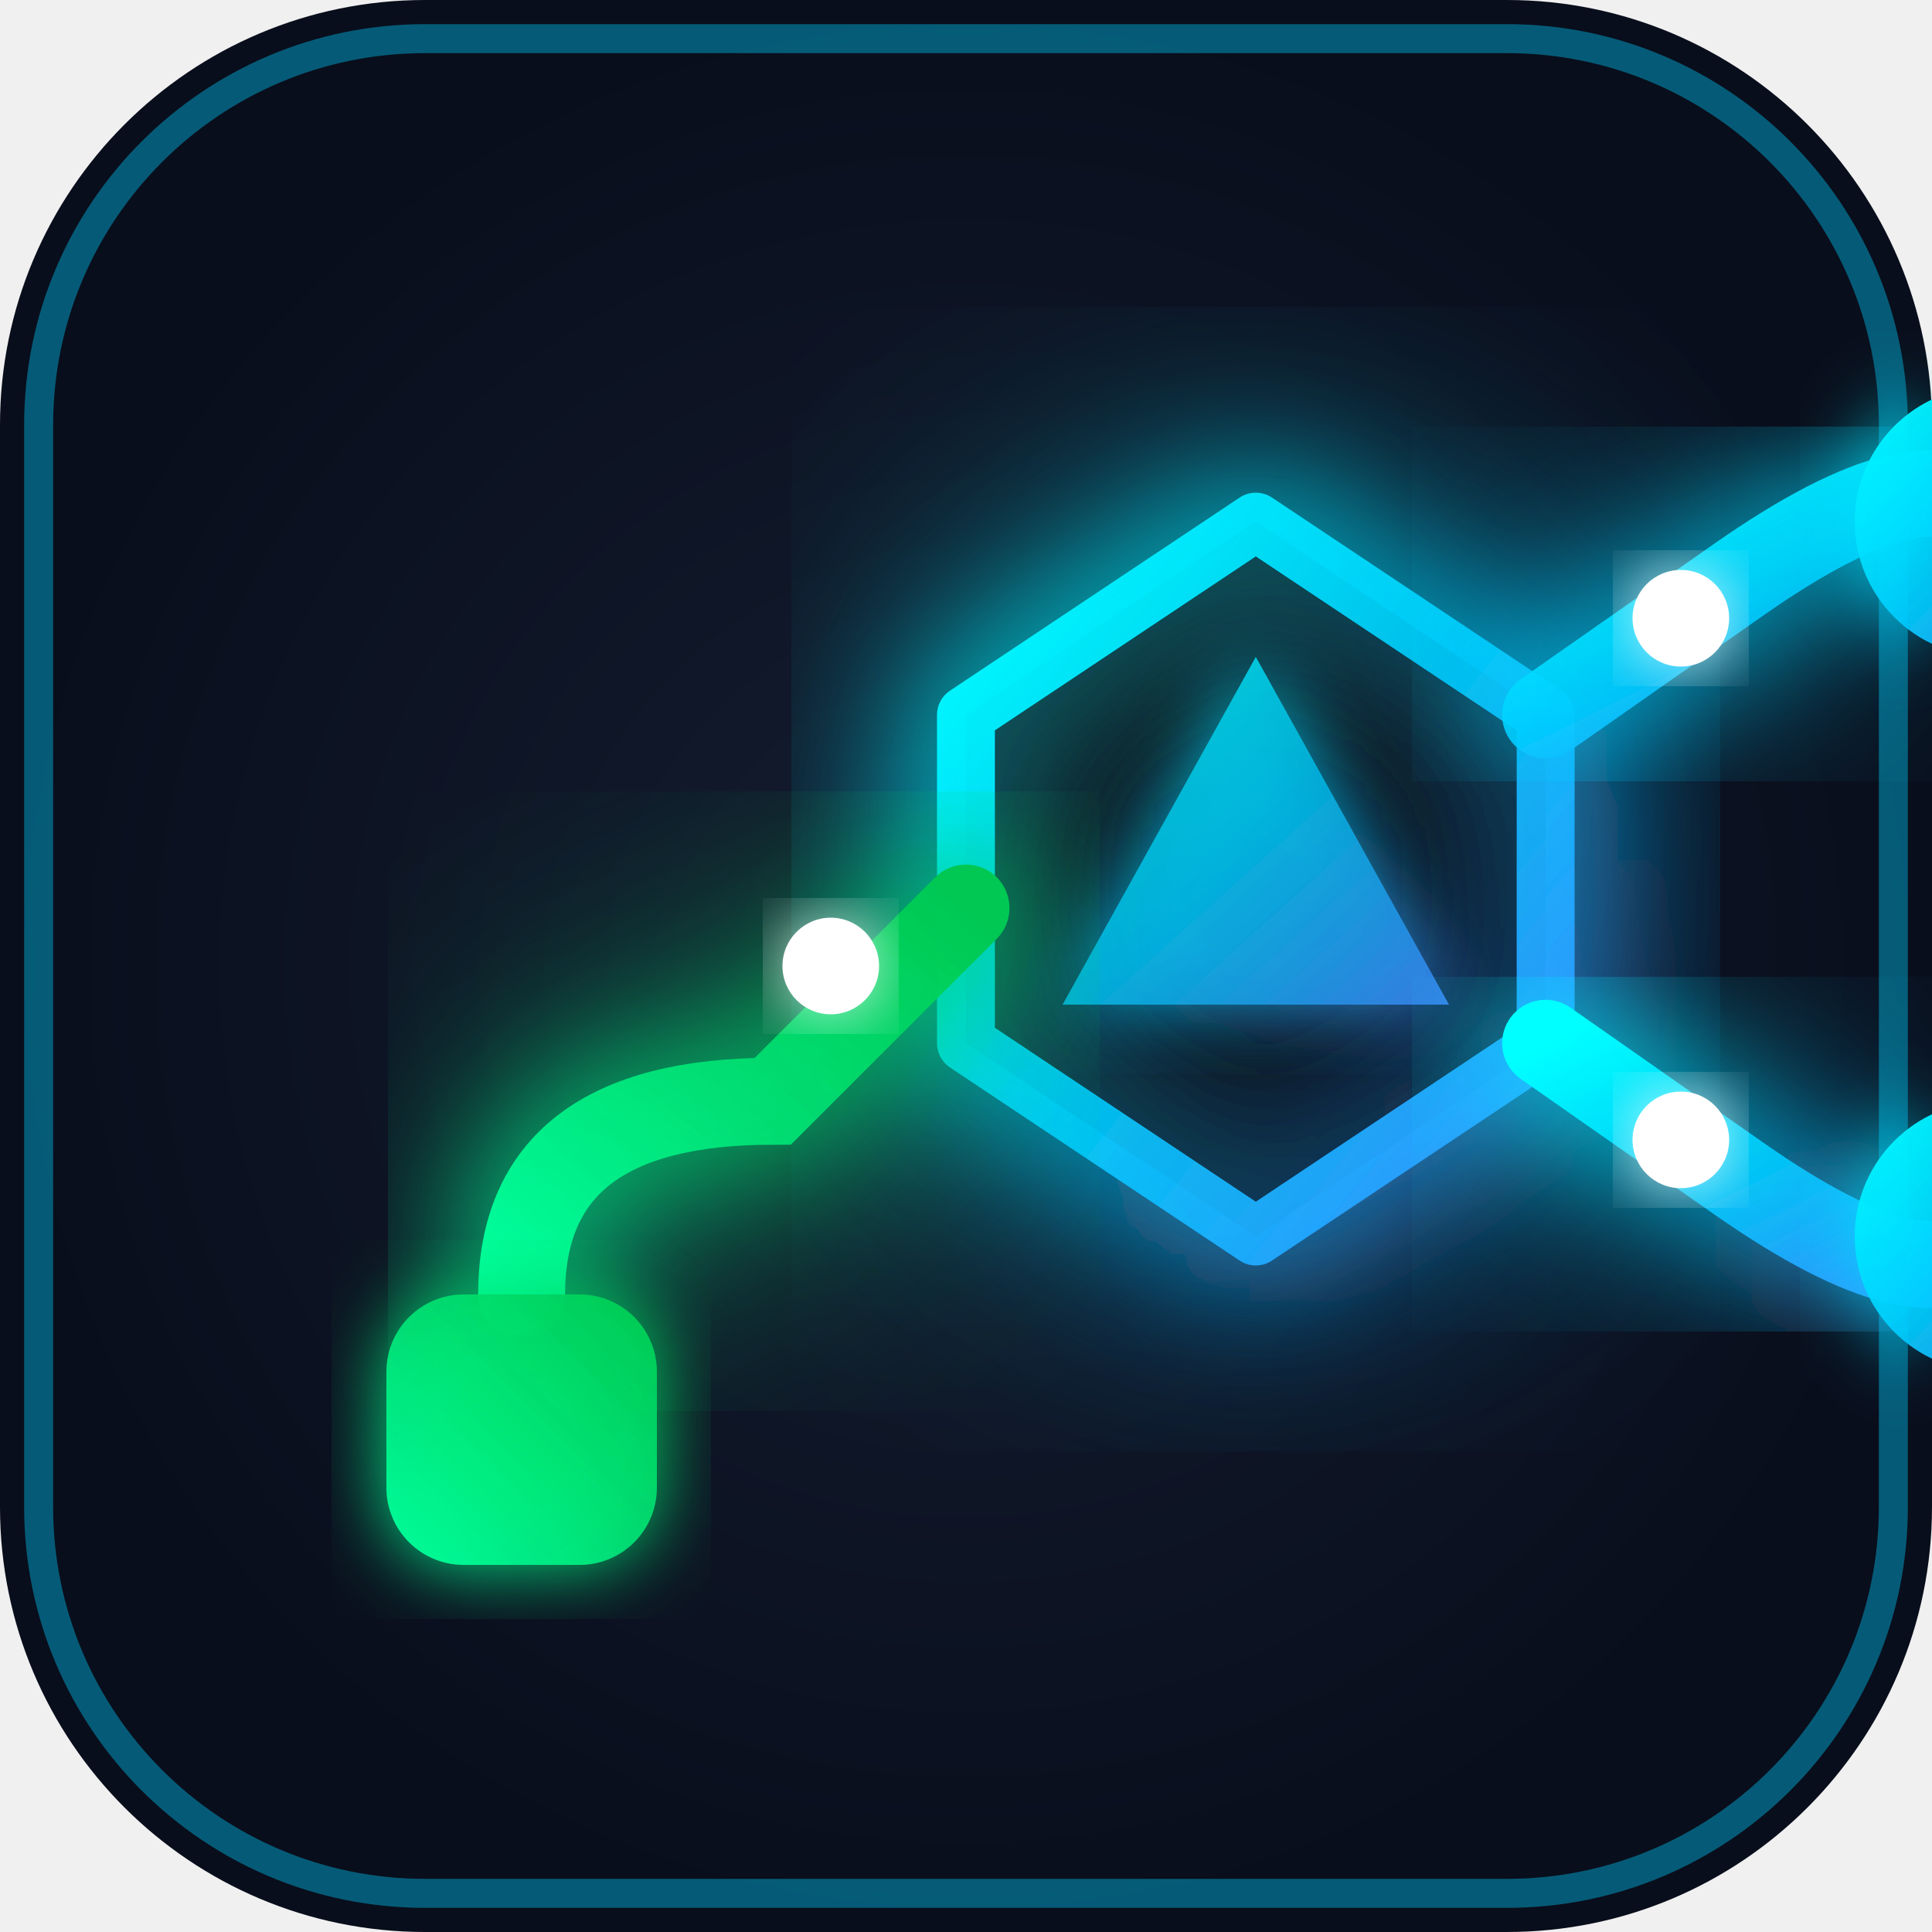
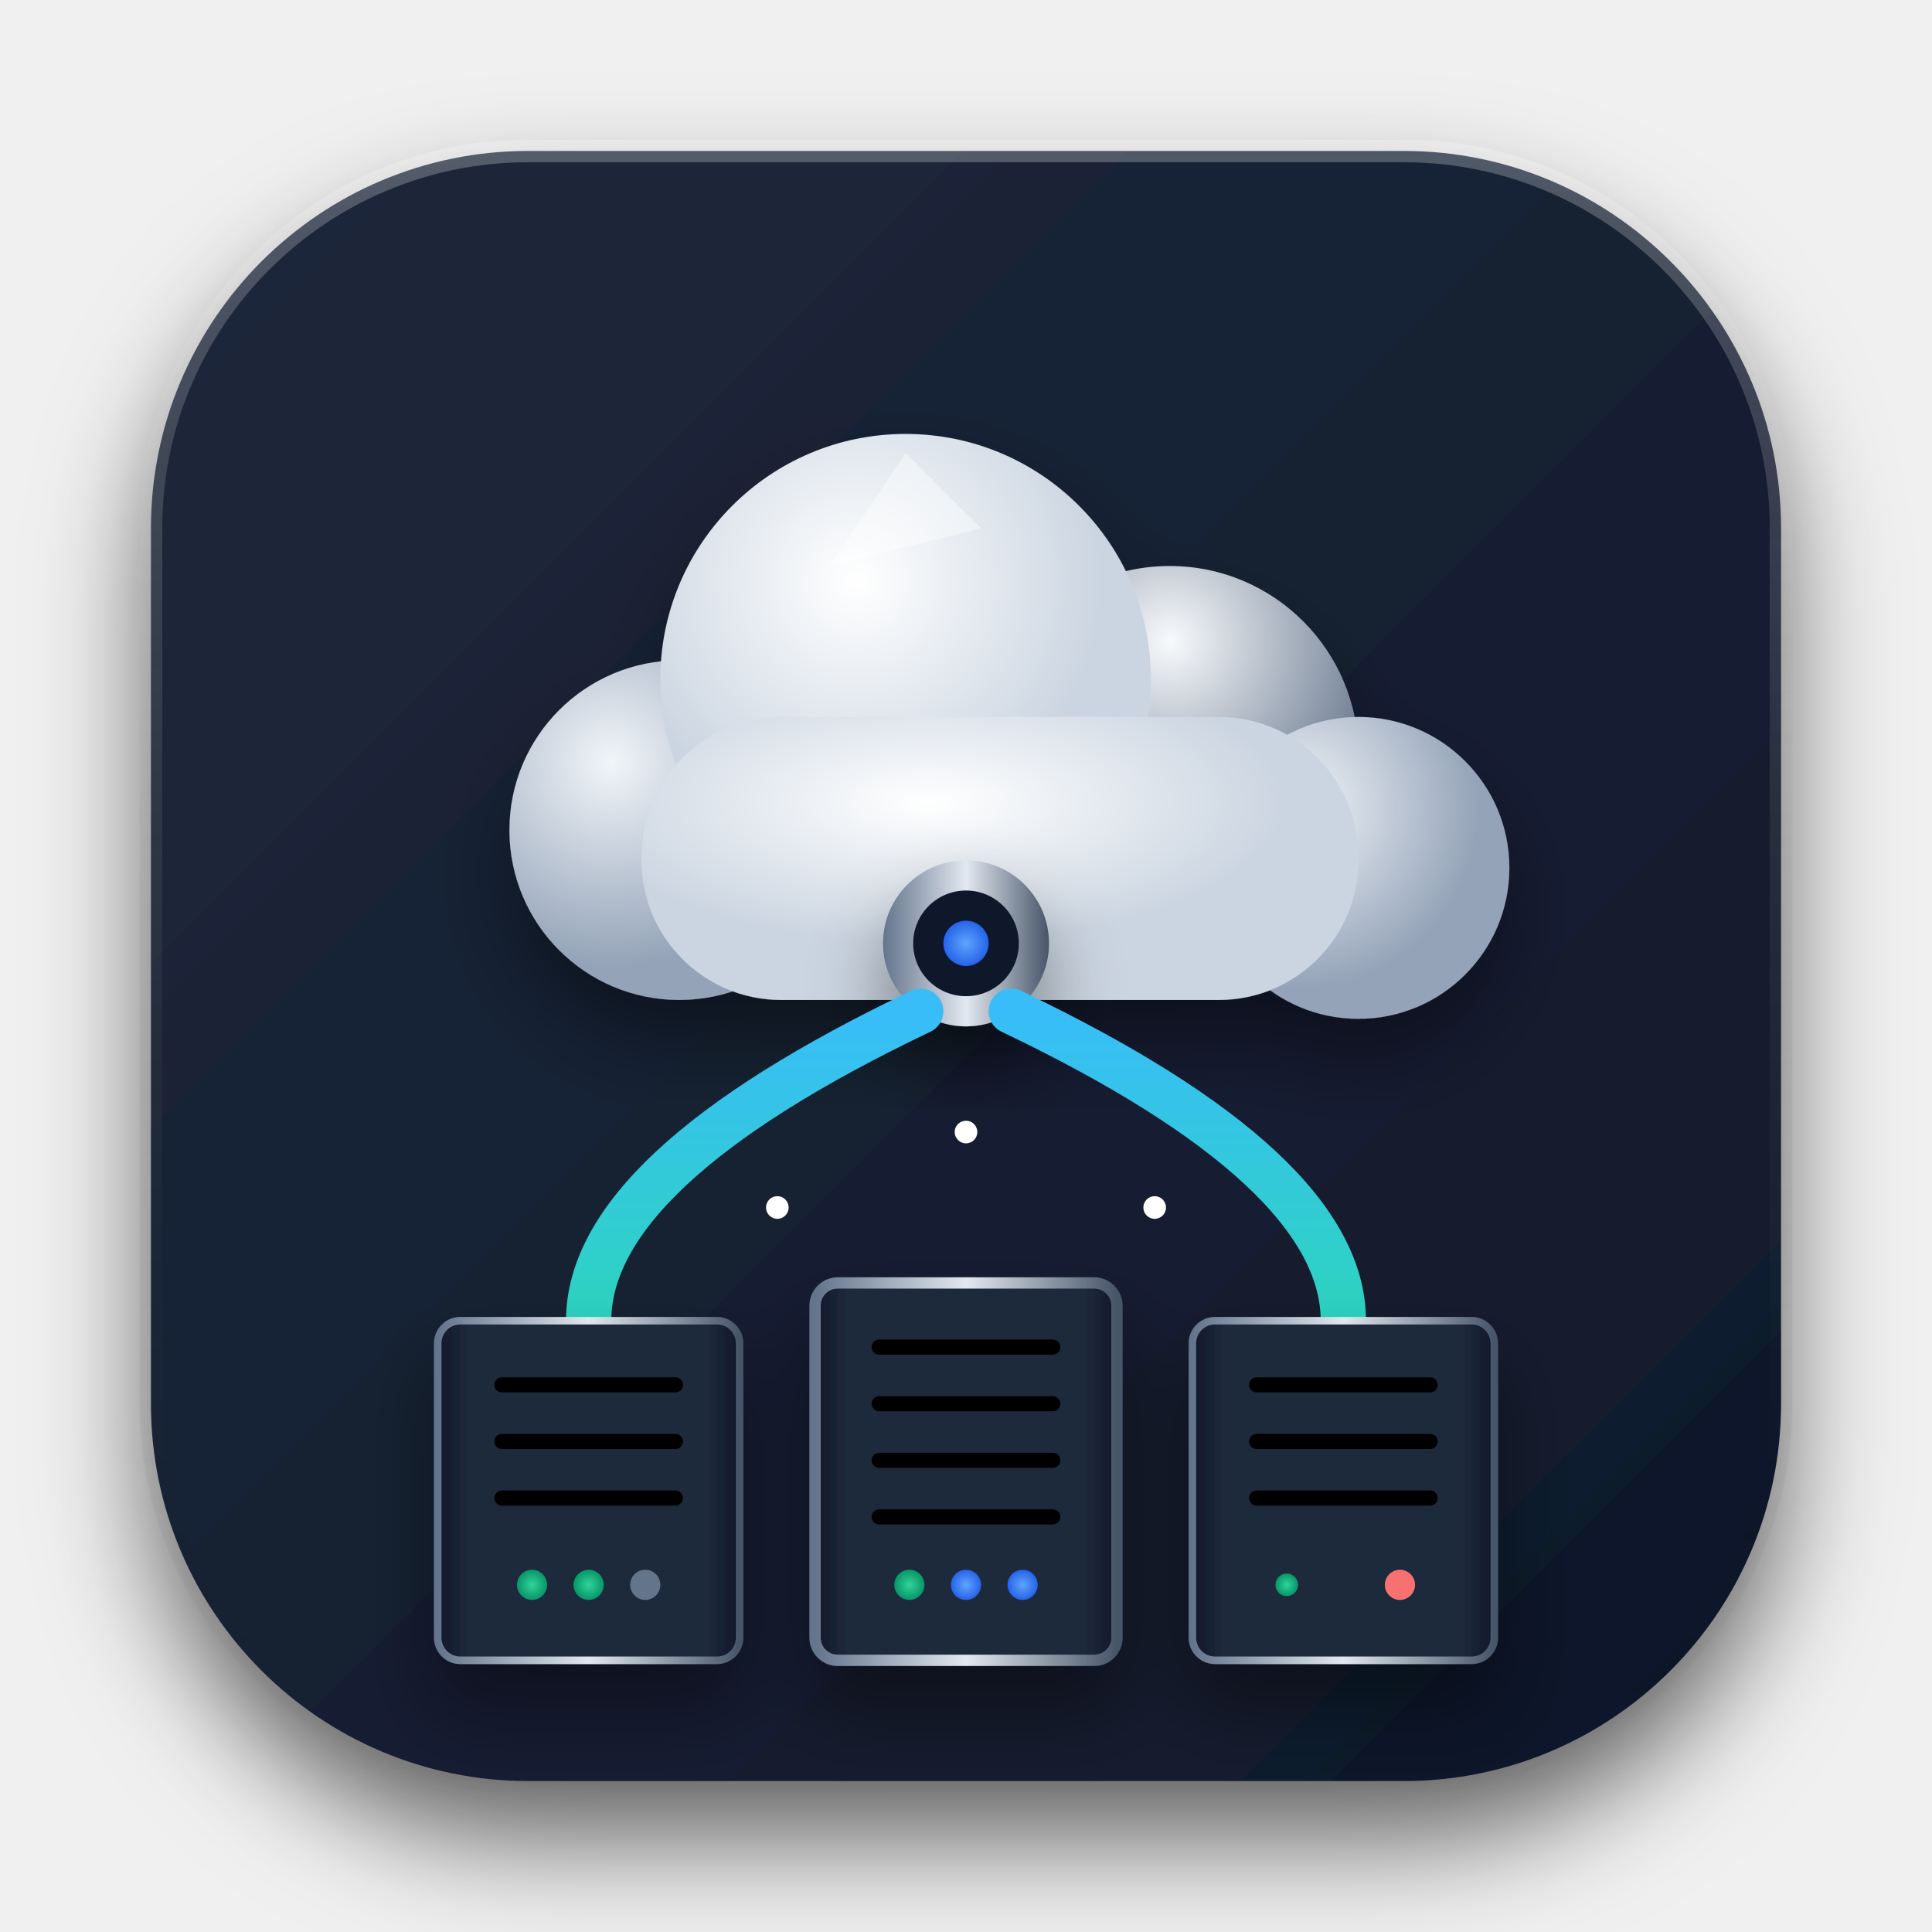
- <svg xmlns="http://www.w3.org/2000/svg" viewBox="0 0 100 100" width="100%" height="100%">
+ <svg xmlns="http://www.w3.org/2000/svg" viewBox="0 0 512 512">
  <defs>
-     <radialGradient id="bg-grad" cx="50%" cy="50%" r="50%">
-       <stop offset="0%" stop-color="#141d30" />
-       <stop offset="100%" stop-color="#090e1c" />
+     <linearGradient id="bg" x1="0" y1="0" x2="1" y2="1">
+       <stop offset="0%" stop-color="#1E293B" />
+       <stop offset="100%" stop-color="#0F172A" />
+     </linearGradient>
+     <radialGradient id="cloud1" cx="40%" cy="30%" r="50%">
+       <stop offset="0%" stop-color="#FFFFFF" />
+       <stop offset="100%" stop-color="#CBD5E1" />
    </radialGradient>
-     <linearGradient id="cyan-glow" x1="0%" y1="0%" x2="100%" y2="100%">
-       <stop offset="0%" stop-color="#00ffff" stop-opacity="1" />
-       <stop offset="50%" stop-color="#00cfff" stop-opacity="0.9" />
-       <stop offset="100%" stop-color="#3d8bff" stop-opacity="1" />
+     <radialGradient id="cloud2" cx="30%" cy="30%" r="60%">
+       <stop offset="0%" stop-color="#F1F5F9" />
+       <stop offset="100%" stop-color="#94A3B8" />
+     </radialGradient>
+     <radialGradient id="cloud3" cx="50%" cy="20%" r="60%">
+       <stop offset="0%" stop-color="#F8FAFC" />
+       <stop offset="100%" stop-color="#64748B" />
+     </radialGradient>
+     <linearGradient id="border" x1="0" y1="0" x2="0" y2="1">
+       <stop offset="0%" stop-color="#FFFFFF" stop-opacity="0.25" />
+       <stop offset="100%" stop-color="#000000" stop-opacity="0" />
    </linearGradient>
-     <linearGradient id="green-glow" x1="0%" y1="100%" x2="100%" y2="0%">
-       <stop offset="0%" stop-color="#00ff9d" stop-opacity="1" />
-       <stop offset="50%" stop-color="#00e676" stop-opacity="0.9" />
-       <stop offset="100%" stop-color="#00c853" stop-opacity="1" />
+     <linearGradient id="silver" x1="0" y1="0" x2="1" y2="0">
+       <stop offset="0%" stop-color="#64748B" />
+       <stop offset="50%" stop-color="#E2E8F0" />
+       <stop offset="100%" stop-color="#475569" />
    </linearGradient>
-     <filter id="neon-glow" x="-30%" y="-30%" width="160%" height="160%">
-       <feGaussianBlur stdDeviation="3.5" result="blur1" />
-       <feGaussianBlur stdDeviation="7" result="blur2" />
-       <feMerge>
-         <feMergeNode in="blur2" />
-         <feMergeNode in="blur1" />
-         <feMergeNode in="SourceGraphic" />
-       </feMerge>
+     <linearGradient id="dark-metal" x1="0" y1="0" x2="1" y2="0">
+       <stop offset="0%" stop-color="#0F172A" />
+       <stop offset="10%" stop-color="#1E293B" />
+       <stop offset="90%" stop-color="#1E293B" />
+       <stop offset="100%" stop-color="#0F172A" />
+     </linearGradient>
+     <radialGradient id="blue-light" cx="50%" cy="50%" r="50%">
+       <stop offset="0%" stop-color="#60A5FA" />
+       <stop offset="100%" stop-color="#2563EB" />
+     </radialGradient>
+     <radialGradient id="green-light" cx="50%" cy="50%" r="50%">
+       <stop offset="0%" stop-color="#34D399" />
+       <stop offset="100%" stop-color="#059669" />
+     </radialGradient>
+     <filter id="shadow" x="-30%" y="-30%" width="160%" height="160%">
+       <feDropShadow dx="0" dy="15" stdDeviation="15" flood-color="#000000" flood-opacity="0.6" />
    </filter>
-     <filter id="soft-glow" x="-20%" y="-20%" width="140%" height="140%">
-       <feGaussianBlur stdDeviation="2" result="blur" />
-       <feMerge>
-         <feMergeNode in="blur" />
-         <feMergeNode in="SourceGraphic" />
-       </feMerge>
+     <filter id="soft-shadow" x="-50%" y="-50%" width="200%" height="200%">
+       <feDropShadow dx="0" dy="12" stdDeviation="10" flood-color="#000000" flood-opacity="0.4" />
    </filter>
+     <linearGradient id="glow-tube" x1="0" y1="0" x2="0" y2="1">
+       <stop offset="0%" stop-color="#38BDF8" />
+       <stop offset="100%" stop-color="#2DD4BF" />
+     </linearGradient>
  </defs>
-   <rect width="100" height="100" rx="22" fill="url(#bg-grad)" />
-   <rect width="96" height="96" x="2" y="2" rx="20" fill="none" stroke="rgba(0, 207, 255, 0.4)" stroke-width="1.5" />
-   <g transform="translate(15, 12)">
-     <path d="M 35 25 L 50 15 L 65 25 L 65 42 L 50 52 L 35 42 Z" fill="rgba(10, 15, 30, 0.8)" stroke="url(#cyan-glow)" stroke-width="3" stroke-linejoin="round" filter="url(#neon-glow)" />
-     <path d="M 50 22 L 60 40 L 40 40 Z" fill="url(#cyan-glow)" filter="url(#soft-glow)" opacity="0.85" />
-     <path d="M 12 55 Q 12 45 25 45 L 35 35" fill="none" stroke="url(#green-glow)" stroke-width="4.5" stroke-linecap="round" filter="url(#neon-glow)" />
-     <rect x="5" y="55" width="14" height="14" rx="4" fill="url(#green-glow)" filter="url(#soft-glow)" />
-     <path d="M 65 25 L 75 18 Q 85 11 88 15" fill="none" stroke="url(#cyan-glow)" stroke-width="4.5" stroke-linecap="round" filter="url(#neon-glow)" />
-     <circle cx="88" cy="15" r="7" fill="url(#cyan-glow)" filter="url(#soft-glow)" />
-     <path d="M 65 42 L 75 49 Q 85 56 88 52" fill="none" stroke="url(#cyan-glow)" stroke-width="4.5" stroke-linecap="round" filter="url(#neon-glow)" />
-     <circle cx="88" cy="52" r="7" fill="url(#cyan-glow)" filter="url(#soft-glow)" />
-     <circle cx="28" cy="38" r="2.5" fill="#ffffff" filter="url(#soft-glow)" />
-     <circle cx="72" cy="20" r="2.5" fill="#ffffff" filter="url(#soft-glow)" />
-     <circle cx="72" cy="47" r="2.5" fill="#ffffff" filter="url(#soft-glow)" />
+   <rect x="40" y="40" width="432" height="432" rx="100" fill="url(#bg)" filter="url(#shadow)" />
+   <rect x="40" y="40" width="432" height="432" rx="100" fill="none" stroke="url(#border)" stroke-width="6" />
+   <g filter="url(#soft-shadow)" transform="translate(100, 110)">
+     <circle cx="210" cy="90" r="50" fill="url(#cloud3)" />
+     <circle cx="80" cy="110" r="45" fill="url(#cloud2)" />
+     <circle cx="140" cy="70" r="65" fill="url(#cloud1)" />
+     <circle cx="260" cy="120" r="40" fill="url(#cloud2)" />
+     <rect x="70" y="80" width="190" height="75" rx="37" fill="url(#cloud1)" />
+     <path d="M 140 10 L 160 30 L 120 40 Z" fill="#FFFFFF" opacity="0.4" />
+   </g>
+   <g transform="translate(256, 250)">
+     <circle cx="0" cy="0" r="22" fill="url(#silver)" filter="url(#soft-shadow)" />
+     <circle cx="0" cy="0" r="14" fill="#0F172A" />
+     <circle cx="0" cy="0" r="6" fill="url(#blue-light)" />
+     <path d="M 0 22 L 0 100" fill="none" stroke="url(#glow-tube)" stroke-width="12" stroke-linecap="round" />
+     <path d="M -12 18 Q -100 60 -100 100" fill="none" stroke="url(#glow-tube)" stroke-width="12" stroke-linecap="round" />
+     <path d="M 12 18 Q 100 60 100 100" fill="none" stroke="url(#glow-tube)" stroke-width="12" stroke-linecap="round" />
+     <circle cx="-50" cy="70" r="3" fill="#FFFFFF" />
+     <circle cx="0" cy="50" r="3" fill="#FFFFFF" />
+     <circle cx="50" cy="70" r="3" fill="#FFFFFF" />
+   </g>
+   <g filter="url(#soft-shadow)" transform="translate(0, 310)">
+     <g transform="translate(116, 40)">
+       <rect x="0" y="0" width="80" height="90" rx="6" fill="url(#dark-metal)" />
+       <rect x="0" y="0" width="80" height="90" rx="6" fill="none" stroke="url(#silver)" stroke-width="2" />
+       <rect x="15" y="15" width="50" height="4" rx="2" fill="#000000" />
+       <rect x="15" y="30" width="50" height="4" rx="2" fill="#000000" />
+       <rect x="15" y="45" width="50" height="4" rx="2" fill="#000000" />
+       <circle cx="25" cy="70" r="4" fill="url(#green-light)" />
+       <circle cx="40" cy="70" r="4" fill="url(#green-light)" />
+       <circle cx="55" cy="70" r="4" fill="#64748B" />
+     </g>
+     <g transform="translate(216, 30)">
+       <rect x="0" y="0" width="80" height="100" rx="6" fill="url(#dark-metal)" />
+       <rect x="0" y="0" width="80" height="100" rx="6" fill="none" stroke="url(#silver)" stroke-width="3" />
+       <rect x="15" y="15" width="50" height="4" rx="2" fill="#000000" />
+       <rect x="15" y="30" width="50" height="4" rx="2" fill="#000000" />
+       <rect x="15" y="45" width="50" height="4" rx="2" fill="#000000" />
+       <rect x="15" y="60" width="50" height="4" rx="2" fill="#000000" />
+       <circle cx="25" cy="80" r="4" fill="url(#green-light)" />
+       <circle cx="40" cy="80" r="4" fill="url(#blue-light)" />
+       <circle cx="55" cy="80" r="4" fill="url(#blue-light)" />
+     </g>
+     <g transform="translate(316, 40)">
+       <rect x="0" y="0" width="80" height="90" rx="6" fill="url(#dark-metal)" />
+       <rect x="0" y="0" width="80" height="90" rx="6" fill="none" stroke="url(#silver)" stroke-width="2" />
+       <rect x="15" y="15" width="50" height="4" rx="2" fill="#000000" />
+       <rect x="15" y="30" width="50" height="4" rx="2" fill="#000000" />
+       <rect x="15" y="45" width="50" height="4" rx="2" fill="#000000" />
+       <circle cx="25" cy="70" r="3" fill="url(#green-light)" />
+       <circle cx="55" cy="70" r="4" fill="#F87171" />
+     </g>
  </g>
</svg>
